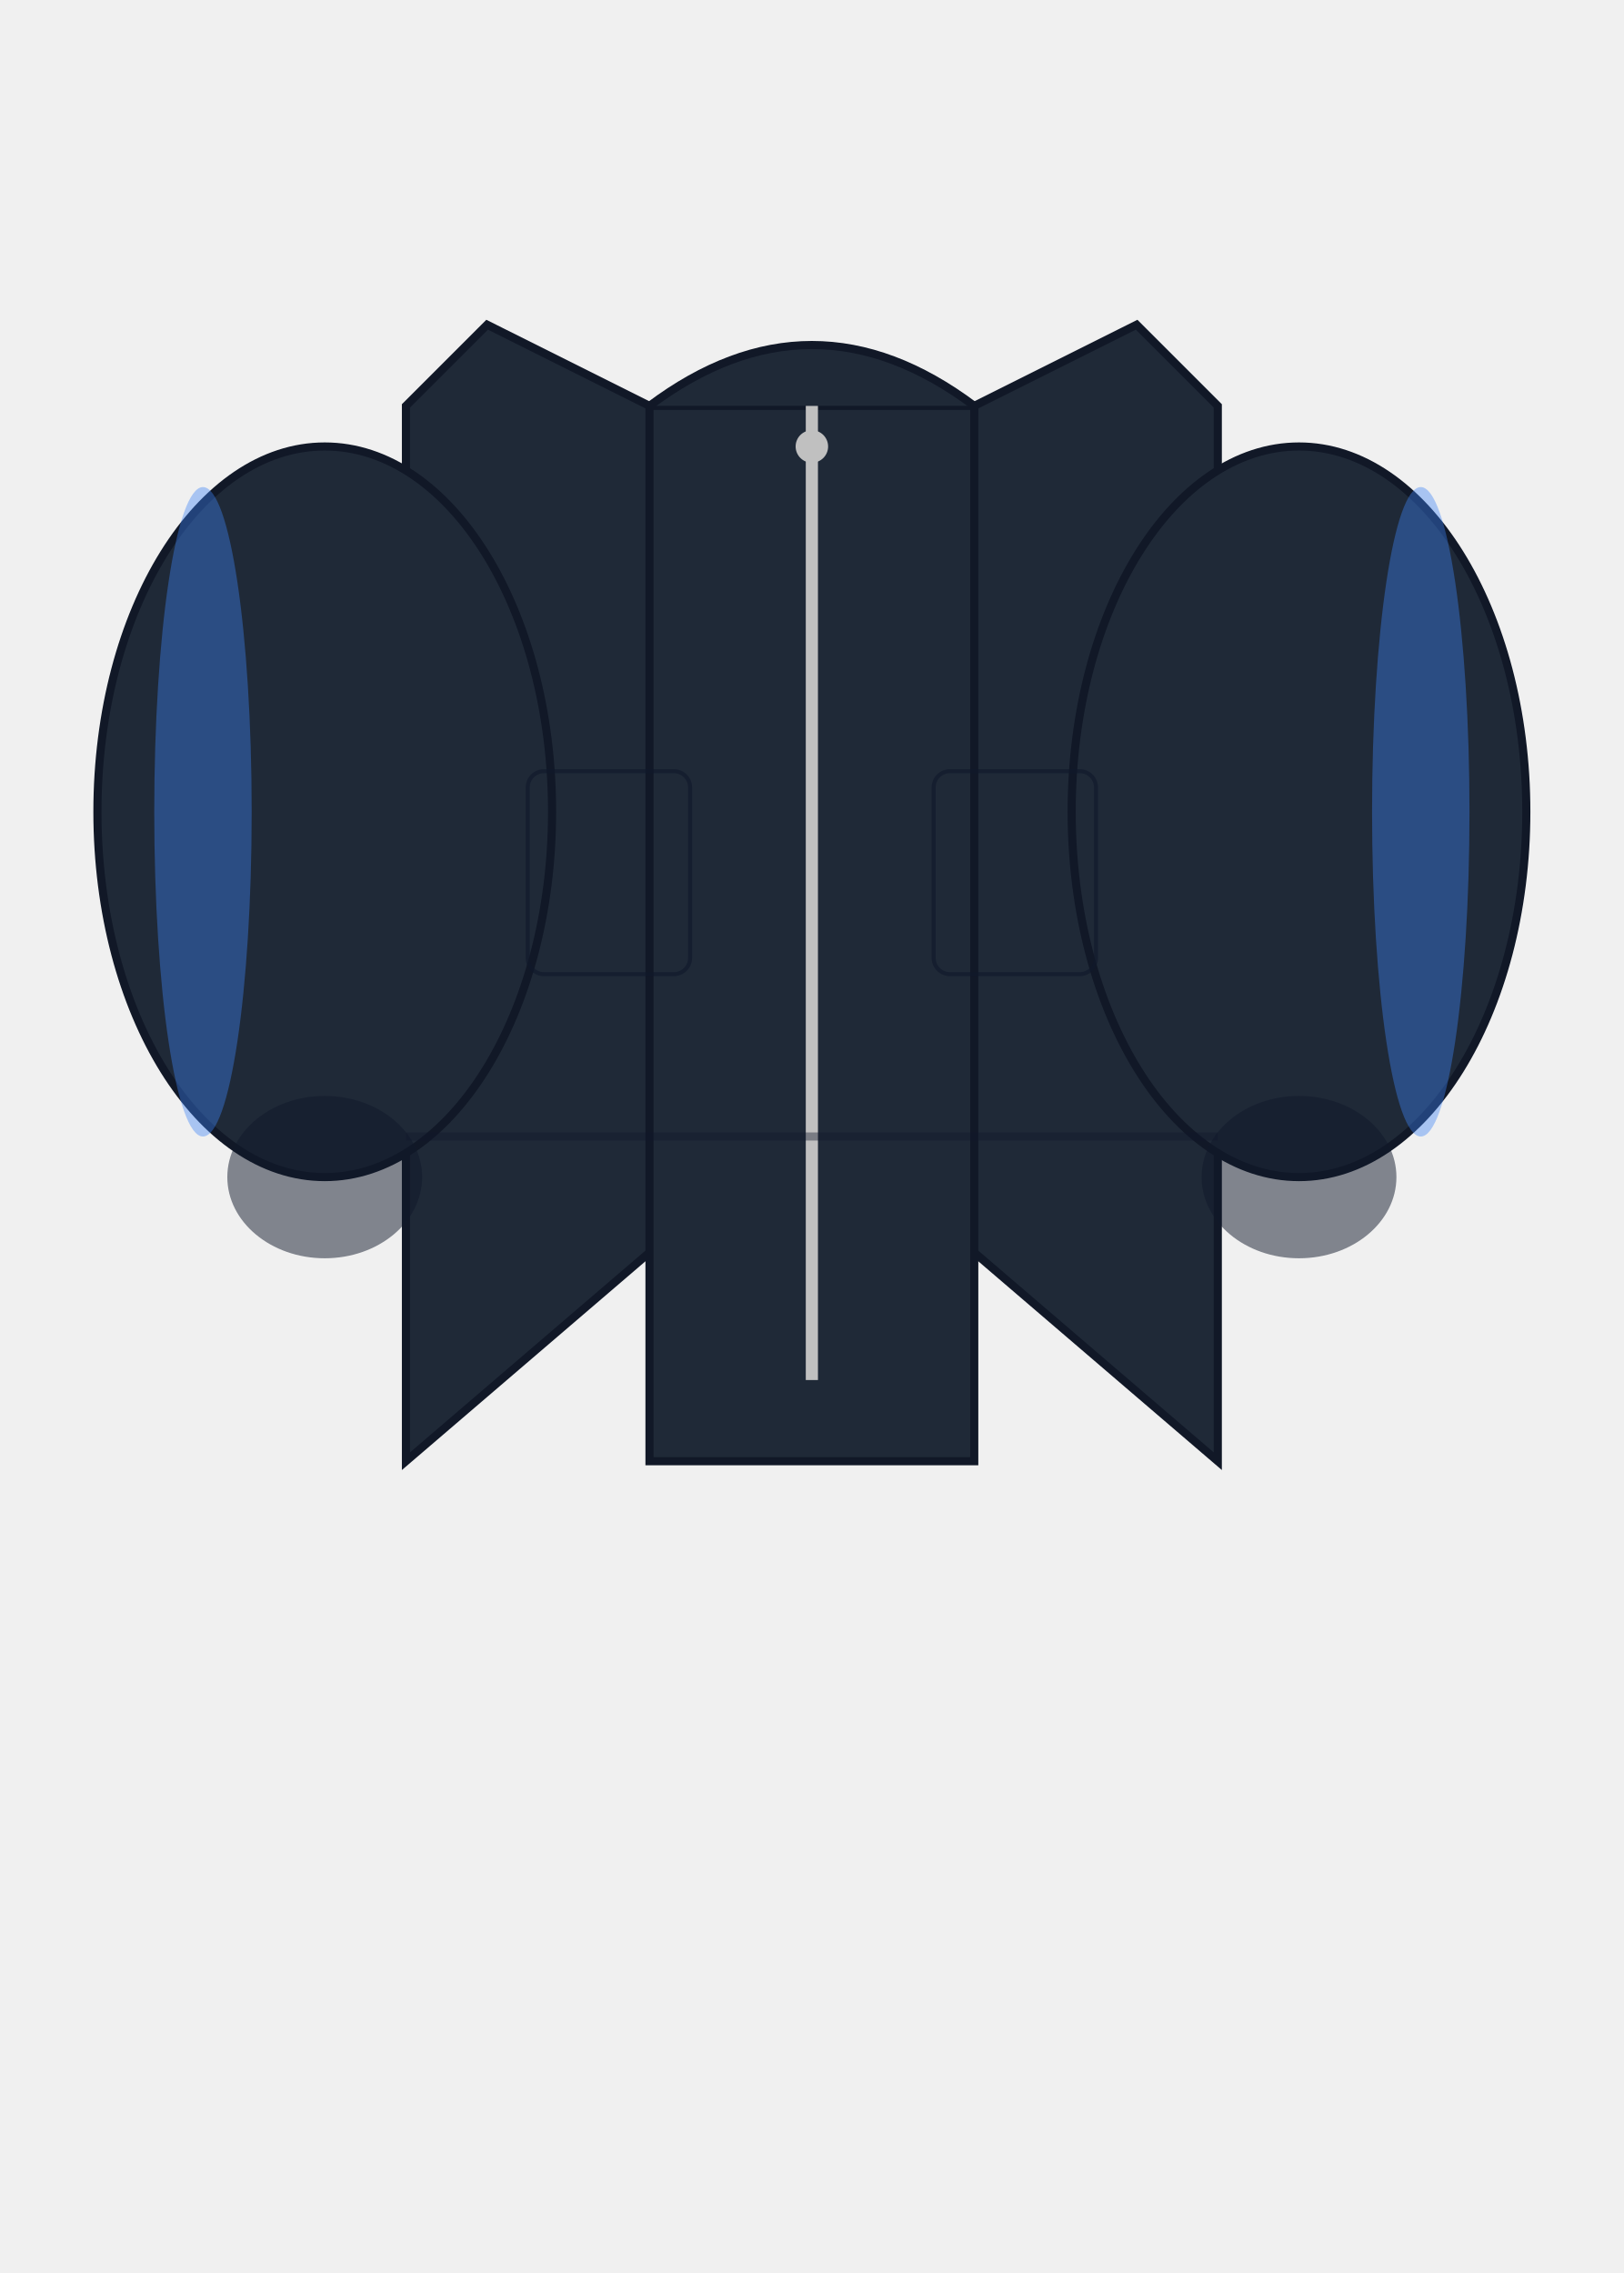
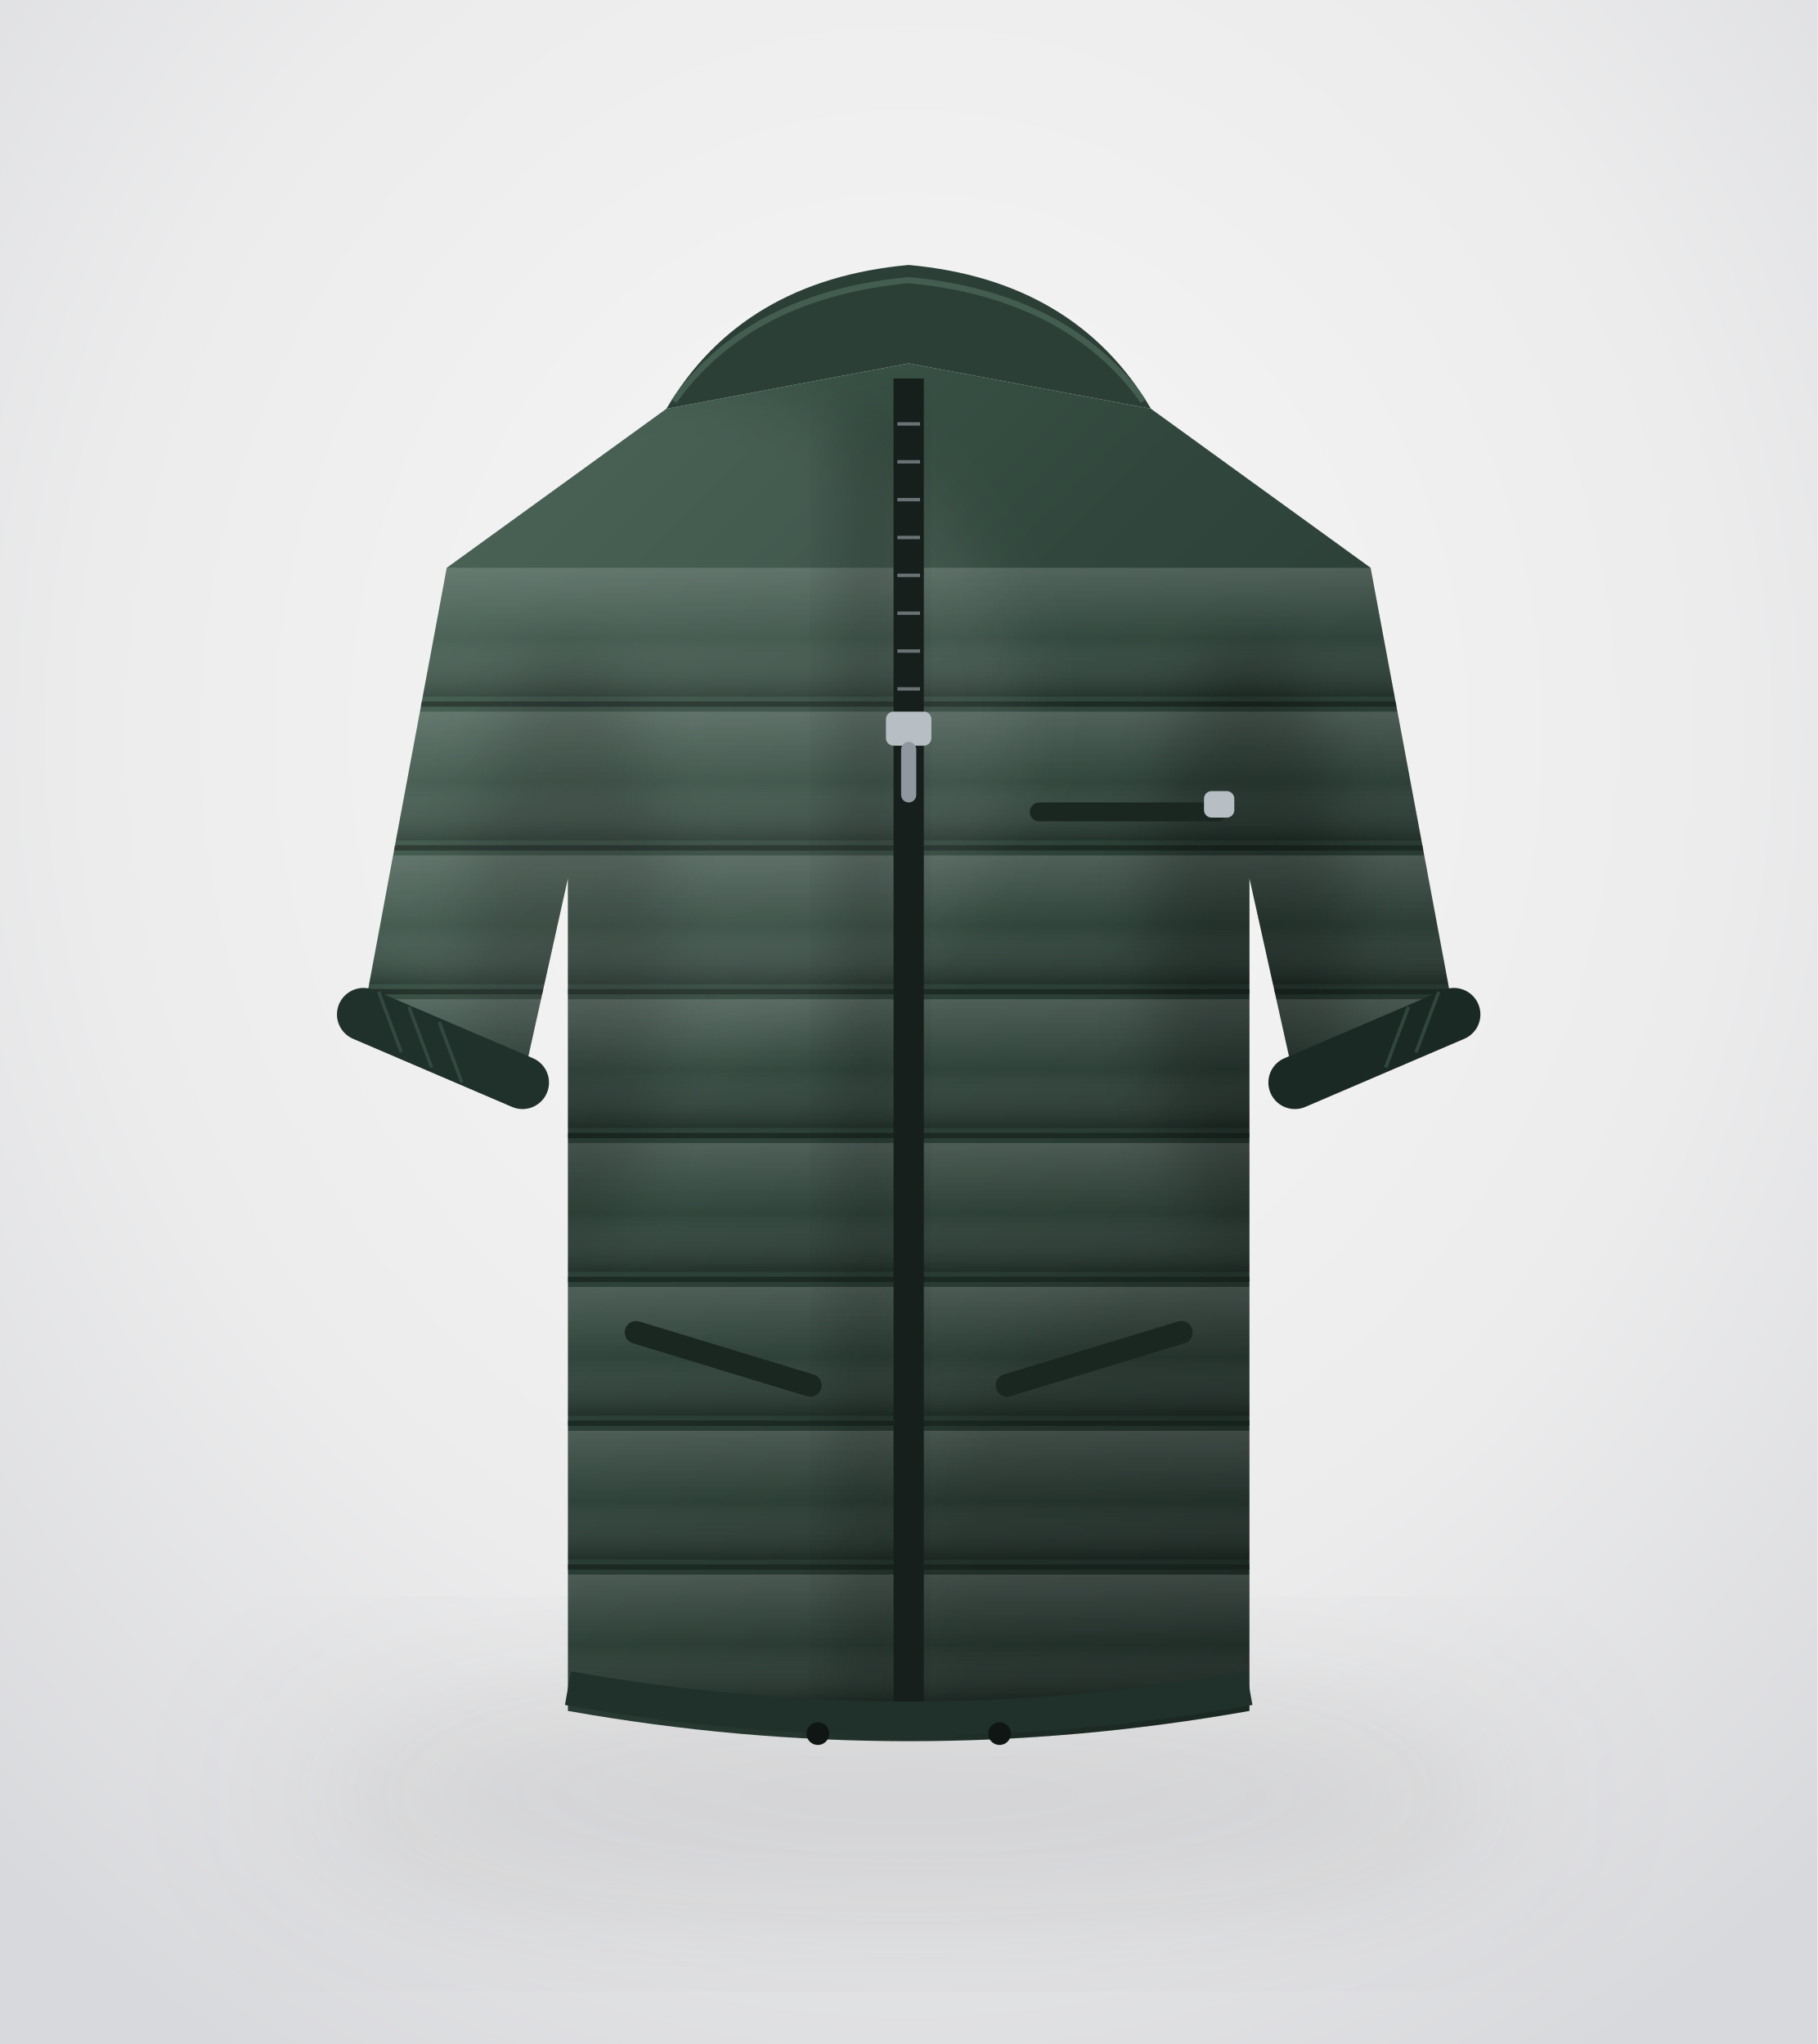
- <svg xmlns="http://www.w3.org/2000/svg" viewBox="0 0 200 280" preserveAspectRatio="xMidYMid meet">
+ <svg xmlns="http://www.w3.org/2000/svg" viewBox="0 0 480 540" preserveAspectRatio="xMidYMid meet">
  <defs>
-     <style>
-       .jacket-main { fill: #1f2937; stroke: #111827; stroke-width: 1; }
-       .jacket-accent { fill: #3b82f6; }
-       .jacket-zipper { stroke: #c0c0c0; stroke-width: 1.5; fill: none; }
-     </style>
+     <radialGradient id="backdrop" cx="50%" cy="36%" r="74%">
+       <stop offset="0%" stop-color="#f7f7f8" />
+       <stop offset="60%" stop-color="#ececed" />
+       <stop offset="100%" stop-color="#d8d9dc" />
+     </radialGradient>
+     <linearGradient id="shell" x1="10%" y1="0%" x2="90%" y2="100%">
+       <stop offset="0%" stop-color="#3f5a4c" />
+       <stop offset="35%" stop-color="#31473d" />
+       <stop offset="72%" stop-color="#26372f" />
+       <stop offset="100%" stop-color="#1d2b25" />
+     </linearGradient>
+     <linearGradient id="baffleLight" x1="0%" y1="0%" x2="0%" y2="100%">
+       <stop offset="0%" stop-color="#ffffff" stop-opacity="0.16" />
+       <stop offset="55%" stop-color="#ffffff" stop-opacity="0.02" />
+       <stop offset="100%" stop-color="#000000" stop-opacity="0.22" />
+     </linearGradient>
+     <filter id="softShadow" x="-50%" y="-50%" width="200%" height="200%">
+       <feGaussianBlur stdDeviation="8" />
+     </filter>
+     <filter id="ambientBlur" x="-50%" y="-50%" width="200%" height="200%">
+       <feGaussianBlur stdDeviation="24" />
+     </filter>
+     <clipPath id="jClip">
+       <path d="M 240 96 L 176 108 L 118 150 L 96 268 L 138 286 L 150 232 L 150 452 Q 240 468 330 452 L 330 232 L 342 286 L 384 268 L 362 150 L 304 108 Z" />
+     </clipPath>
  </defs>
-   <path d="M 50 50 L 60 40 L 80 50 L 85 150 L 50 180 Z" class="jacket-main" />
-   <path d="M 150 50 L 140 40 L 120 50 L 115 150 L 150 180 Z" class="jacket-main" />
-   <polygon points="80,50 120,50 120,180 80,180" class="jacket-main" />
-   <ellipse cx="40" cy="100" rx="28" ry="45" class="jacket-main" />
-   <ellipse cx="160" cy="100" rx="28" ry="45" class="jacket-main" />
-   <path d="M 80 50 Q 100 35 120 50" class="jacket-main" />
-   <rect x="65" y="95" width="20" height="25" rx="2" fill="none" stroke="#0f172a" stroke-width="0.5" opacity="0.6" />
-   <rect x="115" y="95" width="20" height="25" rx="2" fill="none" stroke="#0f172a" stroke-width="0.5" opacity="0.6" />
-   <line x1="100" y1="50" x2="100" y2="170" class="jacket-zipper" />
-   <circle cx="100" cy="55" r="2" fill="#c0c0c0" />
-   <ellipse cx="40" cy="145" rx="12" ry="10" fill="#0f172a" opacity="0.5" />
-   <ellipse cx="160" cy="145" rx="12" ry="10" fill="#0f172a" opacity="0.5" />
-   <line x1="50" y1="140" x2="150" y2="140" stroke="#0f172a" stroke-width="1" opacity="0.4" />
-   <ellipse cx="25" cy="100" rx="6" ry="40" fill="#3b82f6" opacity="0.4" />
-   <ellipse cx="175" cy="100" rx="6" ry="40" fill="#3b82f6" opacity="0.4" />
+   <rect width="480" height="540" fill="url(#backdrop)" />
+   <ellipse cx="240" cy="474" rx="164" ry="26" fill="#2b2d33" opacity="0.13" filter="url(#ambientBlur)" />
+   <path d="M 240 96 L 176 108 L 118 150 L 96 268 L 138 286 L 150 232 L 150 452 Q 240 468 330 452 L 330 232 L 342 286 L 384 268 L 362 150 L 304 108 Z" fill="url(#shell)" />
+   <g clip-path="url(#jClip)">
+     <g>
+       <rect x="90" y="150" width="300" height="34" fill="url(#baffleLight)" />
+       <rect x="90" y="188" width="300" height="34" fill="url(#baffleLight)" />
+       <rect x="90" y="226" width="300" height="34" fill="url(#baffleLight)" />
+       <rect x="90" y="264" width="300" height="34" fill="url(#baffleLight)" />
+       <rect x="90" y="302" width="300" height="34" fill="url(#baffleLight)" />
+       <rect x="90" y="340" width="300" height="34" fill="url(#baffleLight)" />
+       <rect x="90" y="378" width="300" height="34" fill="url(#baffleLight)" />
+       <rect x="90" y="416" width="300" height="34" fill="url(#baffleLight)" />
+     </g>
+     <g stroke="#16211c" stroke-width="1.4" opacity="0.7">
+       <line x1="90" y1="186" x2="390" y2="186" />
+       <line x1="90" y1="224" x2="390" y2="224" />
+       <line x1="90" y1="262" x2="390" y2="262" />
+       <line x1="90" y1="300" x2="390" y2="300" />
+       <line x1="90" y1="338" x2="390" y2="338" />
+       <line x1="90" y1="376" x2="390" y2="376" />
+       <line x1="90" y1="414" x2="390" y2="414" />
+     </g>
+     <ellipse cx="150" cy="250" rx="26" ry="80" fill="#000000" opacity="0.18" filter="url(#softShadow)" />
+     <ellipse cx="330" cy="250" rx="26" ry="80" fill="#000000" opacity="0.24" filter="url(#softShadow)" />
+     <ellipse cx="170" cy="190" rx="100" ry="90" fill="#ffffff" opacity="0.07" filter="url(#softShadow)" />
+     <ellipse cx="340" cy="420" rx="100" ry="90" fill="#000000" opacity="0.12" filter="url(#softShadow)" />
+     <rect x="222" y="110" width="16" height="350" fill="#000000" opacity="0.20" filter="url(#softShadow)" />
+   </g>
+   <path d="M 240 96 L 176 108 Q 196 74 240 70 Q 284 74 304 108 Z" fill="#2b3f36" />
+   <path d="M 178 106 Q 198 78 240 74 Q 282 78 302 106" fill="none" stroke="#5e7b6c" stroke-width="1.6" opacity="0.5" />
+   <rect x="236" y="100" width="8" height="356" fill="#161f1b" />
+   <g stroke="#8b969a" stroke-width="0.9" opacity="0.7">
+     <line x1="237" y1="112" x2="243" y2="112" />
+     <line x1="237" y1="122" x2="243" y2="122" />
+     <line x1="237" y1="132" x2="243" y2="132" />
+     <line x1="237" y1="142" x2="243" y2="142" />
+     <line x1="237" y1="152" x2="243" y2="152" />
+     <line x1="237" y1="162" x2="243" y2="162" />
+     <line x1="237" y1="172" x2="243" y2="172" />
+     <line x1="237" y1="182" x2="243" y2="182" />
+   </g>
+   <rect x="234" y="188" width="12" height="9" rx="2" fill="#b7bfc4" />
+   <rect x="238" y="196" width="4" height="16" rx="2" fill="#8f989e" />
+   <rect x="272" y="212" width="52" height="5" rx="2.5" fill="#1a2620" />
+   <rect x="318" y="209" width="8" height="7" rx="2" fill="#b7bfc4" />
+   <path d="M 168 352 L 214 366" stroke="#1a2620" stroke-width="6" stroke-linecap="round" />
+   <path d="M 312 352 L 266 366" stroke="#1a2620" stroke-width="6" stroke-linecap="round" />
+   <path d="M 96 268 L 138 286" stroke="#20302a" stroke-width="14" stroke-linecap="round" />
+   <path d="M 384 268 L 342 286" stroke="#1b2924" stroke-width="14" stroke-linecap="round" />
+   <g stroke="#3f5a4c" stroke-width="0.9" opacity="0.6">
+     <line x1="100" y1="262" x2="106" y2="278" />
+     <line x1="108" y1="266" x2="114" y2="282" />
+     <line x1="116" y1="270" x2="122" y2="286" />
+     <line x1="380" y1="262" x2="374" y2="278" />
+     <line x1="372" y1="266" x2="366" y2="282" />
+   </g>
+   <path d="M 150 446 Q 240 462 330 446" fill="none" stroke="#20302a" stroke-width="9" />
+   <circle cx="216" cy="458" r="3" fill="#0f1613" />
+   <circle cx="264" cy="458" r="3" fill="#0f1613" />
</svg>
